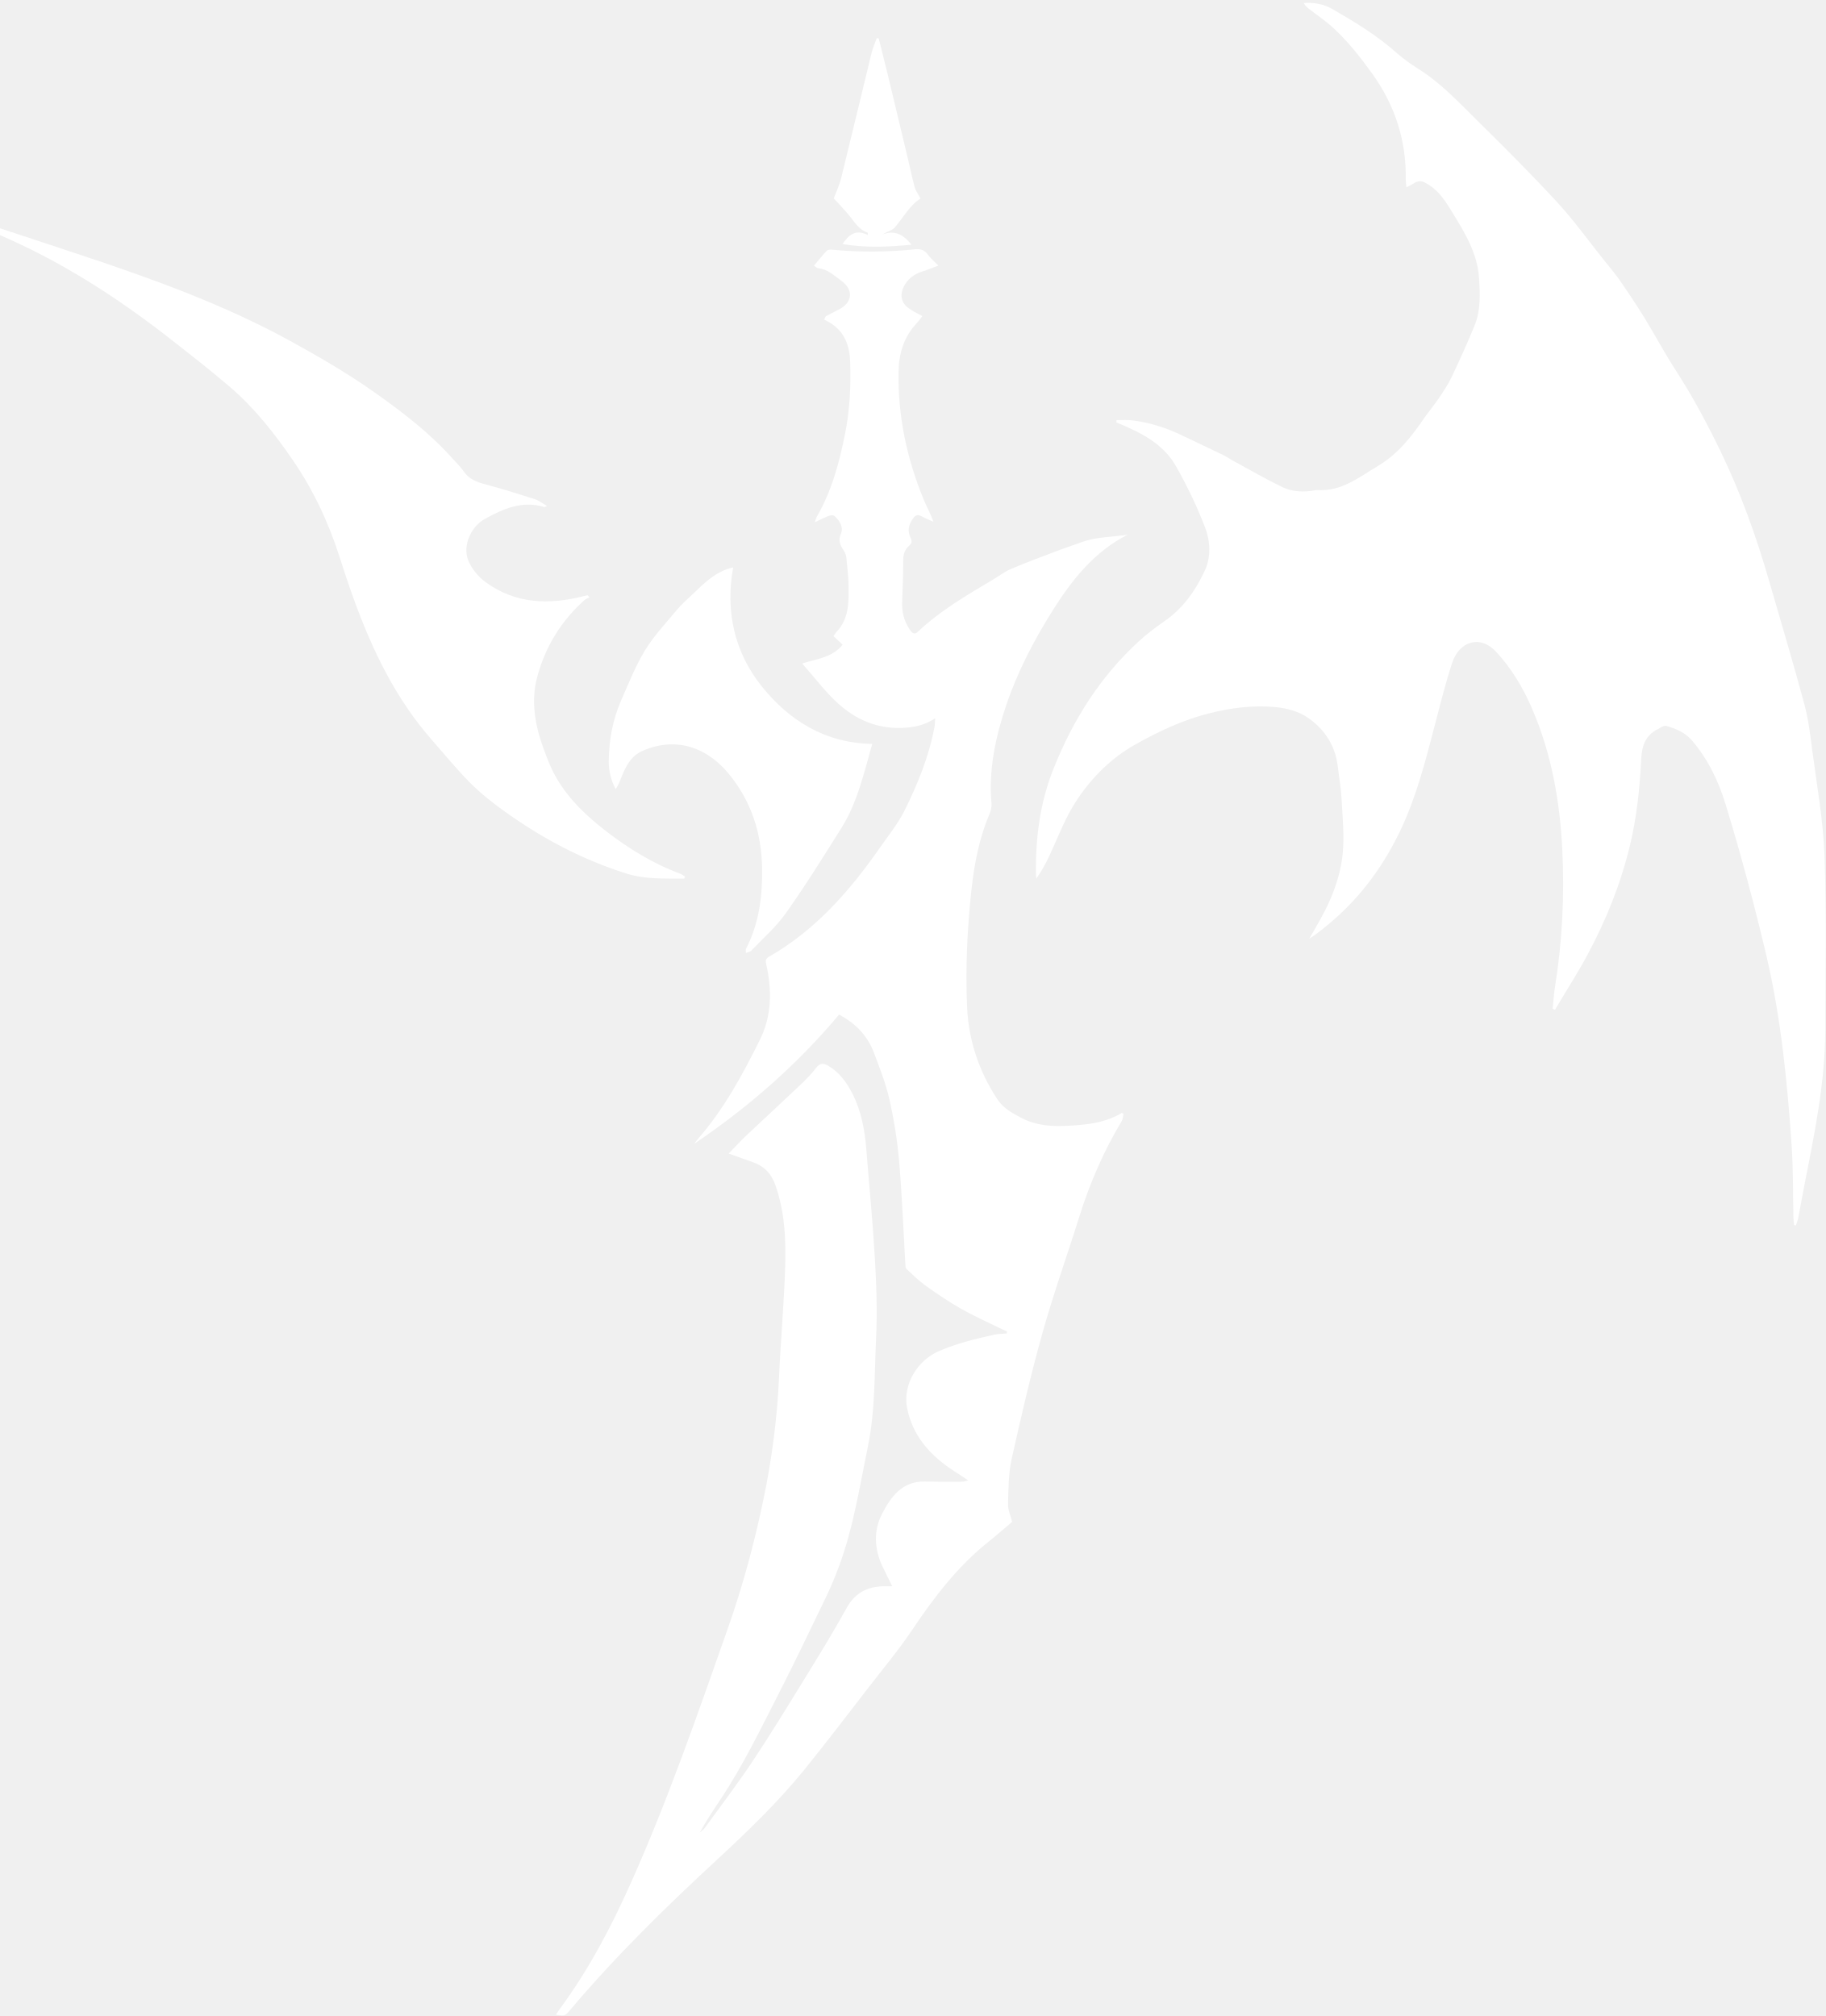
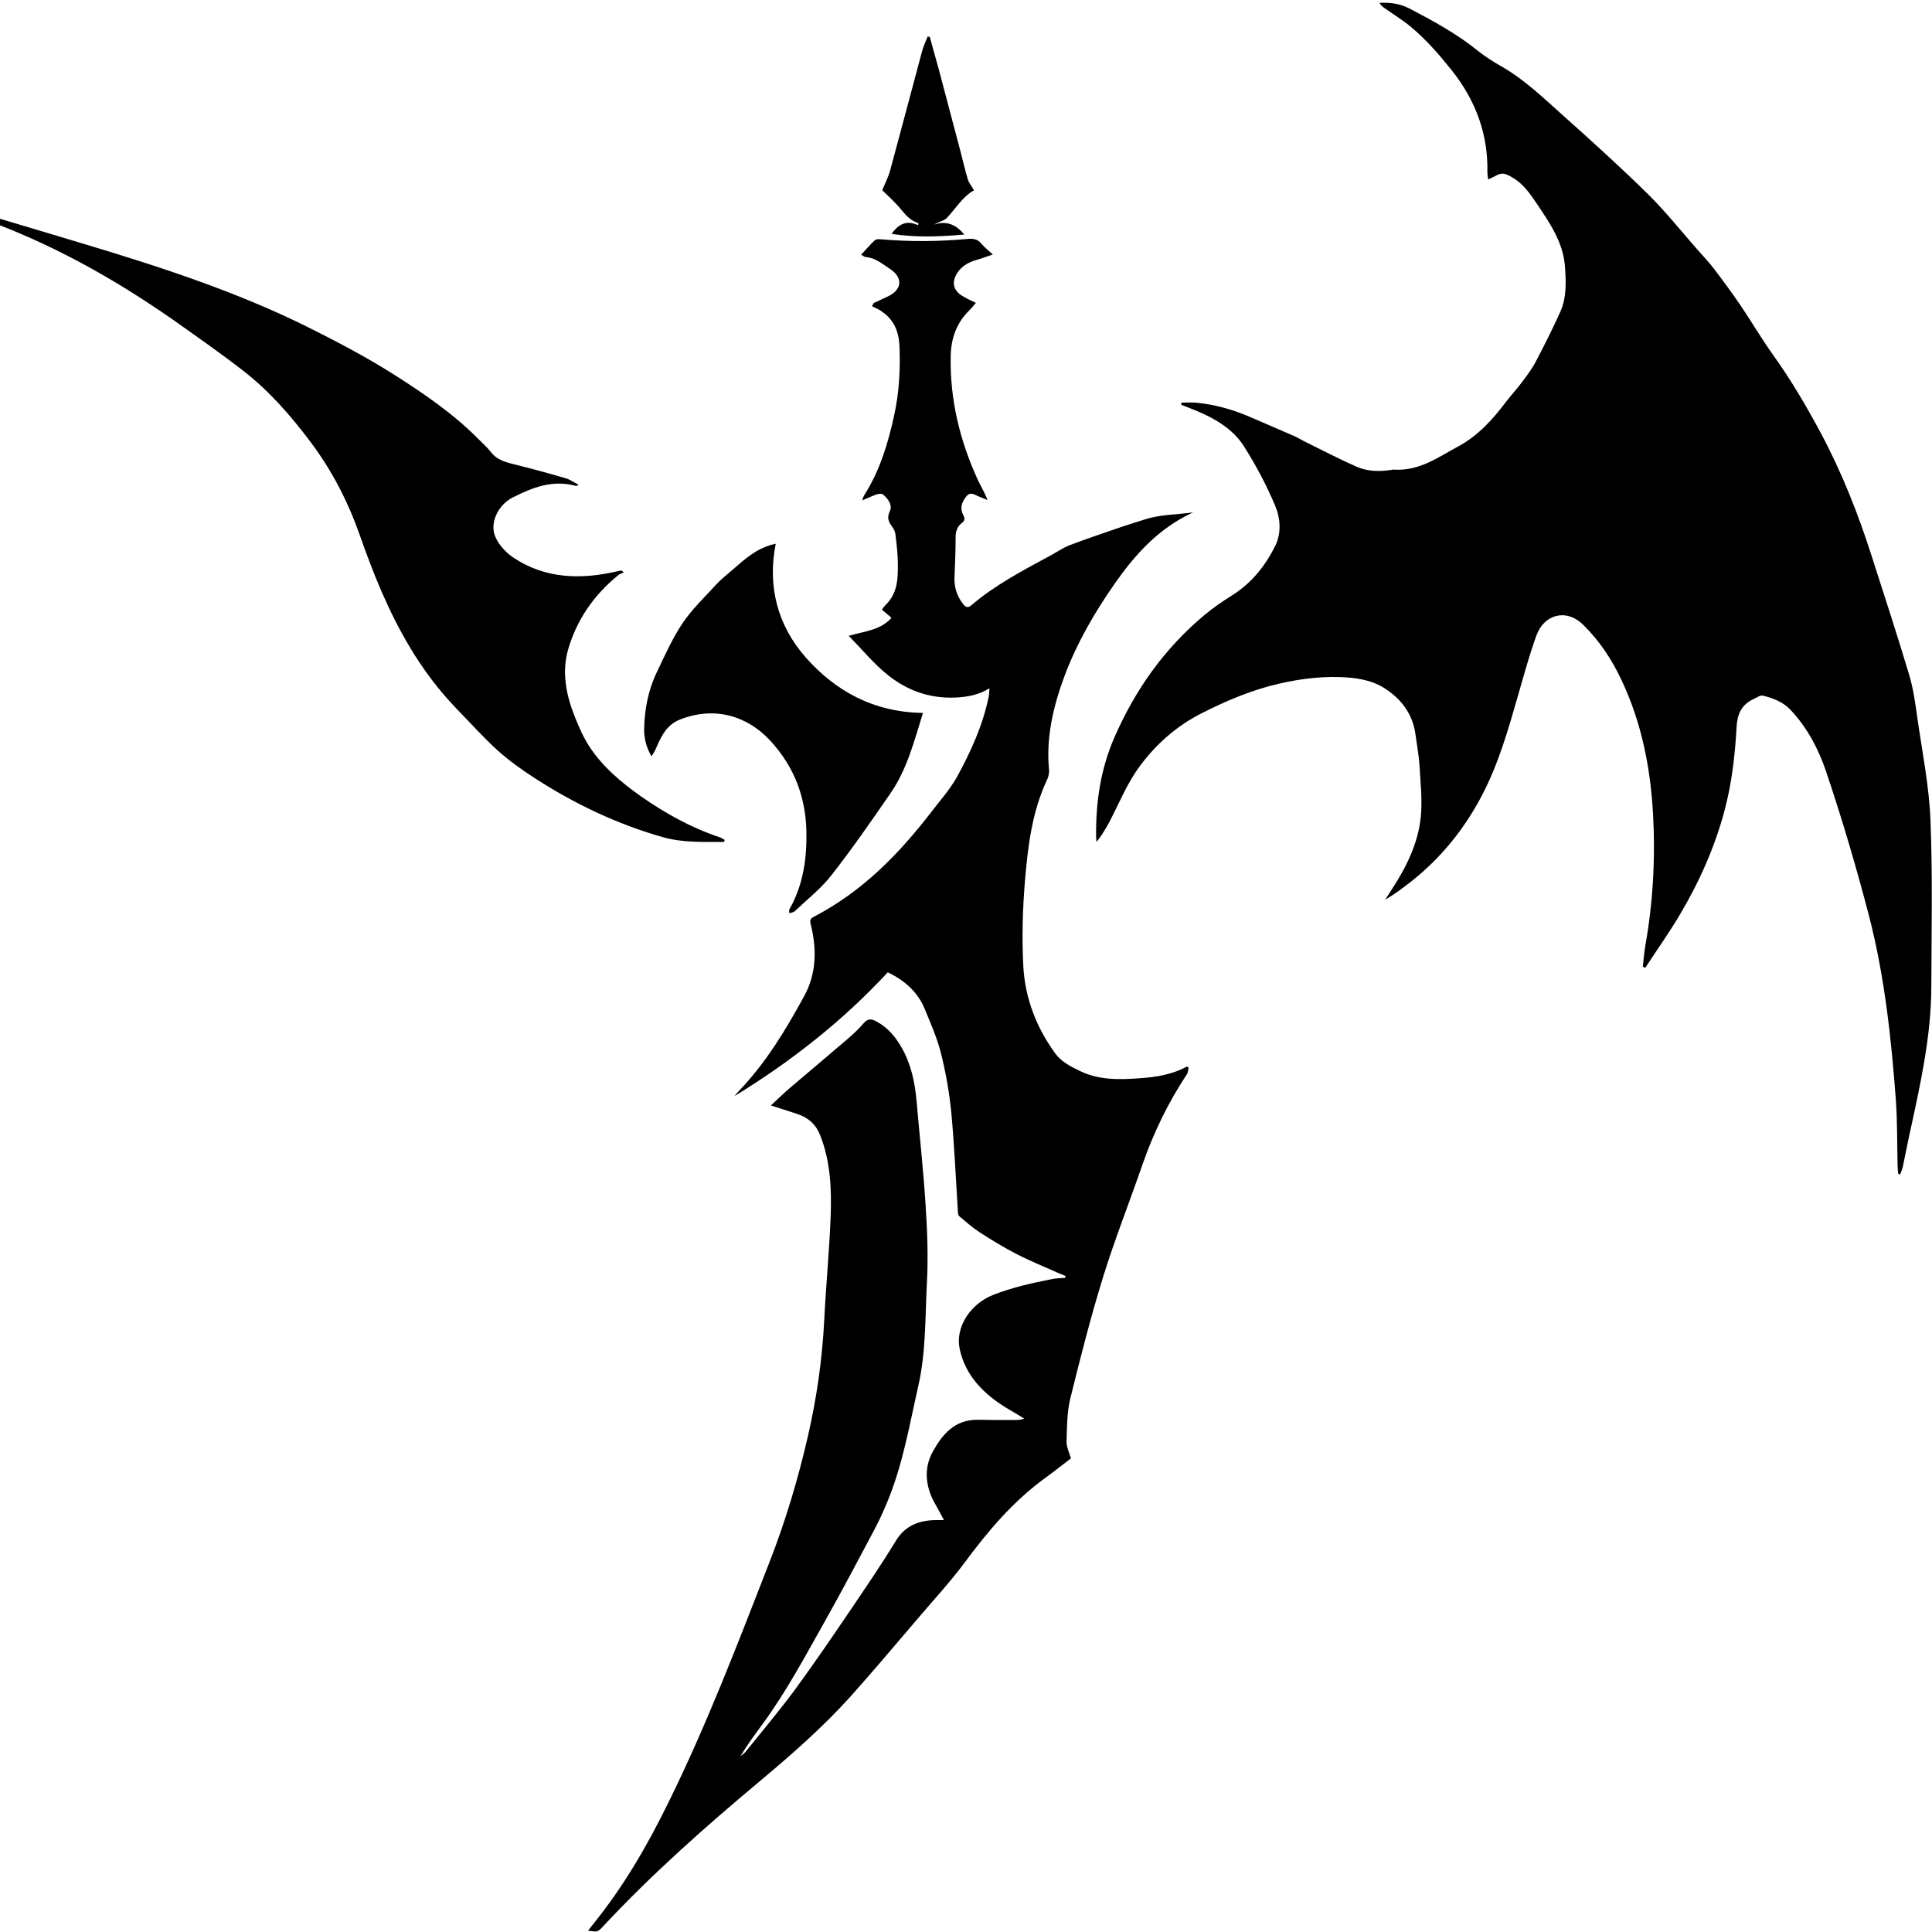
- <svg xmlns="http://www.w3.org/2000/svg" fill="#FFF" viewBox="-400 -360 1381 1525">
-   <path d="M774.3 403c.6-5.5.9-11.1 1.8-16.6 5.5-34.3 7.2-68.9 5.5-103.5-1.8-36.7-8.1-72.6-22.8-106.7-6.8-15.8-15.5-30.5-27.3-43.2-12.4-13.2-27.9-7.6-33.2 8.4-5.1 15.5-9 31.4-13.1 47.1-7 26.8-13.8 53.6-25.6 78.7-12.3 26.1-28.9 49.4-50.8 68.5-5.9 5.1-11.8 10.1-18.6 14.4 1.5-2.7 3-5.3 4.6-8 10.6-17.8 18.9-36.6 20.8-57.3 1.2-13.6-.3-27.6-1-41.3-.5-8.1-1.9-16.2-2.9-24.3-2-15.9-10.5-28.3-23.3-36.8-6.6-4.4-15.4-6.7-23.5-7.5-17-1.6-33.9.5-50.4 4.7-19.9 5-38.3 13.7-55.9 23.6-17.6 9.9-32 24-43.5 41-9.3 13.7-14.8 29-21.7 43.7-2.7 5.7-5.7 11.2-9.6 16.7-.1-1.3-.3-2.6-.3-3.9-.3-27.2 3.1-53.7 13.3-79.2 14.6-36.7 35.1-69.3 64.3-96.2 6-5.5 12.5-10.5 19.2-15.1 14.4-9.9 24.1-23.6 31.1-39 4.7-10.3 3.9-22.2 0-32.3-6.1-15.9-13.7-31.7-22.2-46.6-7.8-13.6-20.8-22.1-35-28.5-3.3-1.5-6.6-2.9-9.9-4.3.1-.6.1-1.2.2-1.7 3.7 0 7.3-.3 11 .1 13.7 1.5 26.6 5.7 39 11.7 10.2 4.9 20.4 9.7 30.6 14.6 2.4 1.2 4.6 2.7 6.9 4 12.5 6.8 24.9 14 37.7 20.2 7.8 3.8 16.4 4 25 2.5.5-.1 1-.3 1.5-.2C614.4 12 627.7 1.1 642-7.4c14.8-8.8 25-21.6 34.5-35.4 3.8-5.5 8.1-10.6 11.8-16.1 3.5-5.2 7.1-10.5 9.7-16.1 6-12.7 11.9-25.6 17.2-38.6 4.8-11.7 4.2-24.1 3.4-36.4-1.3-18.5-10.6-33.7-19.9-48.9-4.9-7.9-9.6-15.9-17.8-21.1-5.4-3.5-7.5-4.1-13-.5-1.1.7-2.3 1.2-4.2 2.2-.2-2.4-.5-4.1-.5-5.8.5-29.6-8.1-56.2-25.5-80.4-8.8-12.2-18-23.9-29-34.1-5.9-5.5-12.8-10.1-19.2-15.1-1.3-1-2.5-2.3-3.5-4 7.8-.6 15.2.8 21.8 4.6 17 9.8 33.8 20 48.6 33.2 5.1 4.5 10.7 8.5 16.5 12.1 17.1 10.8 30.7 25.5 44.9 39.5 20.5 20.2 40.9 40.6 60.3 61.7 12.5 13.6 23.3 28.7 34.8 43.1 4 5.1 8.3 10 12 15.3 6.5 9.4 12.9 19 18.9 28.7 7.9 12.9 15 26.3 23.2 39 12.9 19.9 24 40.6 34.3 61.9 15.3 31.6 27 64.4 36.7 98 9 31 18.2 61.9 26.6 93 3.1 11.4 4.5 23.2 6 34.9 3.5 26.6 8.3 53.1 9.3 79.8 1.6 43.9.7 87.9.6 131.8-.1 40-8.2 79-15.9 118.1-1.6 8-2.9 16-4.5 24.1-.4 2-1.2 3.9-1.8 5.8-.5-.1-1-.1-1.4-.2-.2-1.8-.4-3.7-.5-5.5-.4-18-.1-36-1.3-53.9-3.3-48.5-8-96.7-19.1-144.2-9.1-38.6-19.3-76.8-30.9-114.7-5.4-17.5-13.1-33.7-25.1-47.9-5.5-6.5-12.4-9.3-19.9-11.4-1.8-.5-4.4 1.5-6.5 2.6-9.2 4.6-11.8 12.6-12.3 22.2-1.1 22.3-3.4 44.5-8.7 66.3-7 28.8-18 56.1-32 82.1-7.2 13.5-15.5 26.3-23.3 39.5l-1.2 2.1c-.8-.4-1.3-.6-1.8-.9z" />
-   <path d="M297.6-120.9c-1.7 2.2-3.1 4.2-4.8 6-9.4 10.2-13 22.6-13.2 36.2-.6 33.6 6.3 65.7 19 96.6 2.2 5.5 5.3 10.6 7.3 16.8-3-1.4-6.1-2.6-9-4.2-2.8-1.5-4.6-.8-6.3 1.6-3.3 4.5-4.5 9.4-2 14.5 1.2 2.6 1.2 4.3-.9 6.1-3.6 3-4.6 6.9-4.6 11.5 0 10.5-.4 21-.8 31.4-.3 7.4 1.5 14.2 5.6 20.4 1.4 2.1 3.3 4.8 6.3 1.9 17.2-16.3 37.5-27.9 57.7-40 4.3-2.6 8.3-5.7 12.9-7.6 12.4-5.2 25-9.9 37.5-14.6 5-1.9 10.1-3.5 15-5.3 11.5-4.4 23.6-4.1 35.5-5.9-25.1 12.8-41.7 33.7-56.2 56.6-14.4 22.8-26.9 46.7-35.6 72.4-8.1 24.1-13.4 48.7-11.1 74.5.2 2.5-.5 5.3-1.5 7.7-10.6 24.9-13.5 51.5-15.6 78.1-1.8 23-2.4 46.3-1.3 69.3 1.3 24.5 9.1 47.6 22.8 68.4 4.4 6.7 11.1 10.4 17.9 14 13.6 7.2 28.2 6.8 42.9 5.6 11.6-.9 23-3 33.3-9.2.4.2.9.5 1.3.7-.4 1.8-.4 3.9-1.3 5.4-13.5 22.5-23.9 46.4-31.8 71.4-9.3 29.8-19.9 59.3-28.3 89.4-8.8 31.4-16.1 63.2-23.2 95-2.4 11.1-2.4 22.8-2.7 34.2-.1 4.3 2 8.6 3.1 13.2-5.6 4.7-11.6 10-17.8 15-23.6 18.8-41.5 42.4-58.2 67.3-10 14.9-21.6 28.7-32.6 43-16.2 20.9-32.2 42-48.9 62.6-19.7 24.2-42.1 45.8-65 67-39.3 36.3-77.5 73.7-112 114.6-3.8 4.5-4 4.3-10.6 3.3 1.2-1.7 2.1-3.1 3.1-4.5 22-29.9 39.1-62.4 54.2-96.4C105.4 1001 127.5 937 150 873.2c11.5-32.5 20.5-65.7 27.5-99.4 6.3-30.3 10.3-60.9 11.7-91.9 1.2-27.4 3.7-54.8 4.6-82.2.7-21.4-.1-42.9-7.5-63.6-3-8.4-8.3-13.8-16.4-16.8-6-2.2-12.1-4.3-18.8-6.7 4.4-4.5 8.7-9.2 13.3-13.6 13.7-12.9 27.5-25.6 41.2-38.6 4.2-4 8.3-8.2 11.8-12.8 2.9-3.7 5.7-3.4 9-1.4 8.2 4.8 13.6 12.1 17.9 20.3 7 13.4 9.7 27.9 10.9 42.7 2.1 27 4.8 54 6.4 81.1 1.2 20.6 2 41.3 1 61.9-1.3 27.4-.6 54.9-6.2 82-6.3 30.6-11 61.6-22 91-2.7 7.3-5.7 14.5-9 21.5-11.7 24.3-23.3 48.6-35.5 72.6-14.1 27.5-27.5 55.5-44.6 81.3-5.5 8.3-11.1 16.6-16 25.6 1.2-1.1 2.7-2 3.6-3.3 12-16.5 24.4-32.8 35.8-49.8 13.6-20.5 26.5-41.5 39.4-62.5 11-17.9 22-35.7 32.1-54 6.8-12.5 17-16.9 30.3-16.7h4.3c-2.5-5.2-5-10.1-7.4-15-6.2-13.1-6.8-27.1-.4-39.5 6.5-12.7 15.1-25.1 32.5-24.7 8.5.2 16.9.2 25.4.2 2.3 0 4.6 0 7.3-1.1-3.7-2.5-7.4-5-11.2-7.4-17.6-11.5-30.9-26.4-35-47.6-3.3-17.4 7.8-35.7 24-42.7 13.6-5.9 27.9-9.4 42.2-12.5 3-.7 6.1-.6 9.2-.9l.3-1.5c-2.2-1-4.5-2-6.7-3.1-9.4-4.6-18.9-8.9-28-14-9.2-5.3-18.1-11.2-26.7-17.4-5.2-3.7-9.9-8.3-14.6-12.7-.9-.8-.9-2.7-1-4.2-1.5-25.9-2.5-51.9-4.7-77.8-1.4-15.7-3.9-31.4-7.4-46.7-2.7-11.9-7.3-23.4-11.6-34.9-4.8-12.8-13.7-22.2-26.4-28.9-31.7 37.8-68.5 70-109.5 97.7.9-1.2 1.7-2.5 2.7-3.6 19.7-22.5 33.8-48.6 47-75.2 9-18.2 9.1-37.6 4.7-57-.6-2.7-.5-4.1 2-5.6 35.4-20.3 61.4-50.1 84.3-83 6.3-9 13.3-17.7 18.2-27.4 10-20.1 18.5-40.9 22.7-63.1.4-1.9.4-3.9.6-7-7.8 5.3-15.8 6.9-24.4 7.3-19.2.9-35.4-6.1-49.1-18.5-9.6-8.7-17.5-19.4-27.1-30.2 11.6-3.7 22.6-4.4 30.6-14.2-2.3-2.2-4.4-4.2-6.9-6.5.6-.8 1.5-2.4 2.7-3.7 8.9-9.6 8.8-21.5 8.7-33.4-.1-7.5-.9-14.9-1.7-22.3-.2-1.9-1-4-2.1-5.6-2.7-4-4.3-7.3-1.9-12.8 2-4.5-1.1-9.7-5.1-13.2-.9-.7-3.1-.4-4.4.1-3.1 1.2-6.1 2.8-10.3 4.7.7-2.1.9-3 1.3-3.8C229 11.5 234.8-10 239.2-32.2c3.6-18 4.4-35.9 3.8-54.1-.4-11.9-3.9-21.9-14-28.8-1.8-1.2-3.8-2.1-5.7-3.2.4-.8.9-1.7 1.3-2.5 3.2-1.6 6.3-3.3 9.5-4.9 10.9-5.4 11.7-15.1 2-22.1-5.4-3.8-10.2-8.7-17.3-9.3-1-.1-1.9-1.1-3.2-1.9 3.4-4 6.4-7.9 9.8-11.4.8-.8 2.8-.9 4.2-.7 20.8 2 41.6 1.8 62.3-.3 3.9-.4 7 .2 9.6 3.7 2.1 2.9 5 5.3 8.2 8.6-4.1 1.5-7.8 3.1-11.7 4.3-6.7 2.1-12 6-14.8 12.4-3.1 7-.8 13 6 16.8 2.7 1.8 5.4 3.1 8.4 4.7zM117.5 304.6c-14.6-.1-29 .7-43.4-3.7-33.2-10.4-63.4-26.4-91.6-46.5-9.3-6.6-18.4-13.8-26.5-21.8-10.4-10.4-19.7-21.9-29.4-32.9-13-14.9-24.1-31.2-33.5-48.6-15.4-28.3-26.3-58.4-36-89-8.3-26-19.7-50.7-35.2-73.4-14-20.5-29.2-39.9-48.1-56.1-16-13.7-32.7-26.6-49.3-39.6-11-8.5-22.3-16.7-33.8-24.6-34.7-23.7-71.3-43.8-110.7-58.6-8.9-3.4-17.8-6.9-26.7-10.4.1-.4.3-.9.4-1.3 4.1 1.2 8.3 2.2 12.4 3.5 31.8 10.4 63.5 20.8 95.3 31.4 54.2 18 107.9 37.4 158.1 64.9 21.5 11.8 42.8 24.2 62.9 38.3 21.3 15 42.2 30.9 59.7 50.5 3 3.3 6.3 6.5 8.8 10.1 4.8 7 12.2 8.5 19.6 10.5C-18 10.5-6.6 14 4.8 17.7c3 1 5.5 3.1 8.9 5-1.3.6-1.7.9-1.9.9-16.8-5.2-31.4 1.3-45.5 9.2-10.2 5.8-16.4 19.9-12.3 30.7 2.4 6.3 7.4 12.5 12.9 16.6 22.8 16.8 48.3 17.6 74.7 10.8.9-.2 1.9-.4 2.8-.6.5.5 1 1.1 1.5 1.6-1.2.6-2.7 1-3.7 1.9-17.9 15.9-30 35.8-36 58.7-4.7 17.8-1.6 35.8 4.6 53 3 8.3 6.2 16.6 10.7 24.1 9.3 15.6 22.4 27.9 36.7 39C75.6 282 94 293.4 114.7 301c1.2.5 2.3 1.4 3.4 2.1l-.6 1.5z" />
-   <path d="M259.7 202.7c-6.3 22.2-11.2 44.3-23.3 63.6-13.6 21.7-27.2 43.5-42 64.4-7.4 10.5-17.4 19.2-26.4 28.6-.9.9-2.5 1-3.8 1.5 0-1-.4-2.2 0-3 9.9-19.2 12.5-39.6 12.2-60.9-.4-27-8.3-51.1-25.5-71.9-16.9-20.4-40.6-27.8-65.2-16.9-8.7 3.9-12.6 12-15.9 20.3-1.1 2.9-2.2 5.7-4.2 8.5-3.5-6.7-5.2-13.7-5.2-20.9.2-15.9 2.9-31.5 9.4-46.2 5.6-12.8 10.8-25.9 18-37.8 6.7-11 15.7-20.5 24-30.5 3.4-4.1 7.4-7.6 11.3-11.3 9.2-8.8 18.2-18.1 31.4-21-6 33 .9 64.2 21.7 90.1 20.7 25.7 47.8 42.9 83.5 43.4zm4.9-533.6 6.6 26.4 15.3 63.9c1.8 7.4 3.3 14.9 5.3 22.2.8 2.9 2.8 5.4 4.4 8.6-8.1 5-12.9 14.1-19.3 21.7-2 2.4-6 3.2-9.3 5.4 9.4-3.5 16 .4 21.7 7.8-17.4 1.7-34.5 2.5-52.1-.5 4.8-7.2 10.3-11.4 19.1-6.8 0-1.3.1-1.8 0-1.8-7.3-2.4-10.6-9.1-15.2-14.4-3.6-4.2-7.4-8.2-10.5-11.5 1.9-5.2 4.4-10.3 5.7-15.8 7.7-31.3 15.2-62.6 22.8-93.9 1-4 2.6-7.8 4-11.6l1.5.3z" />
+ <svg xmlns="http://www.w3.org/2000/svg" width="40" height="40" viewBox="0 0 40 40" fill="none">
+   <g clip-path="url(#clip0_283_89)">
+     <rect width="40" height="40" fill="white" />
+     <path d="M34.013 20.013C34.031 19.869 34.039 19.722 34.065 19.578C34.225 18.678 34.274 17.77 34.225 16.863C34.172 15.9 33.99 14.959 33.564 14.064C33.367 13.65 33.115 13.264 32.773 12.931C32.414 12.585 31.965 12.732 31.812 13.151C31.664 13.558 31.551 13.975 31.433 14.387C31.23 15.09 31.033 15.793 30.691 16.451C30.335 17.136 29.854 17.747 29.22 18.248C29.049 18.381 28.878 18.513 28.681 18.625C28.724 18.555 28.768 18.486 28.814 18.416C29.121 17.949 29.361 17.456 29.416 16.913C29.451 16.556 29.408 16.189 29.388 15.829C29.373 15.617 29.332 15.404 29.304 15.192C29.246 14.775 29 14.45 28.629 14.227C28.438 14.111 28.183 14.051 27.948 14.03C27.456 13.988 26.966 14.043 26.488 14.153C25.912 14.284 25.379 14.513 24.869 14.772C24.359 15.032 23.942 15.402 23.609 15.848C23.34 16.207 23.18 16.608 22.981 16.994C22.902 17.143 22.816 17.288 22.703 17.432C22.7 17.398 22.694 17.364 22.694 17.33C22.685 16.616 22.784 15.921 23.079 15.252C23.502 14.29 24.096 13.435 24.942 12.729C25.115 12.585 25.304 12.454 25.498 12.333C25.915 12.073 26.196 11.714 26.398 11.31C26.535 11.04 26.511 10.728 26.398 10.463C26.222 10.046 26.002 9.631 25.755 9.24C25.529 8.884 25.153 8.661 24.742 8.493C24.646 8.454 24.55 8.417 24.455 8.38C24.458 8.364 24.458 8.349 24.461 8.336C24.568 8.336 24.672 8.328 24.779 8.338C25.176 8.378 25.55 8.488 25.909 8.645C26.204 8.774 26.5 8.899 26.795 9.028C26.865 9.059 26.928 9.099 26.995 9.133C27.357 9.311 27.716 9.5 28.087 9.663C28.313 9.762 28.562 9.768 28.811 9.728C28.826 9.726 28.84 9.72 28.855 9.723C29.382 9.757 29.767 9.471 30.181 9.248C30.61 9.018 30.905 8.682 31.18 8.32C31.291 8.176 31.415 8.042 31.522 7.898C31.624 7.761 31.728 7.622 31.803 7.475C31.977 7.142 32.148 6.804 32.301 6.463C32.44 6.156 32.423 5.831 32.4 5.508C32.362 5.023 32.093 4.624 31.823 4.225C31.682 4.018 31.545 3.808 31.308 3.672C31.151 3.58 31.091 3.564 30.931 3.659C30.899 3.677 30.865 3.69 30.81 3.717C30.804 3.654 30.795 3.609 30.795 3.564C30.81 2.788 30.561 2.09 30.057 1.456C29.802 1.136 29.535 0.829 29.217 0.561C29.046 0.417 28.846 0.296 28.661 0.165C28.623 0.139 28.588 0.105 28.559 0.06C28.785 0.044 29 0.081 29.191 0.181C29.683 0.438 30.17 0.705 30.598 1.052C30.746 1.17 30.908 1.275 31.076 1.369C31.572 1.652 31.965 2.038 32.377 2.405C32.971 2.935 33.561 3.47 34.123 4.023C34.485 4.38 34.798 4.776 35.131 5.154C35.247 5.288 35.372 5.416 35.479 5.555C35.667 5.802 35.852 6.054 36.026 6.308C36.255 6.646 36.461 6.998 36.698 7.331C37.072 7.853 37.393 8.396 37.692 8.955C38.135 9.783 38.474 10.644 38.755 11.525C39.015 12.338 39.282 13.149 39.525 13.964C39.615 14.263 39.656 14.573 39.699 14.88C39.8 15.578 39.939 16.273 39.968 16.973C40.015 18.124 39.989 19.279 39.986 20.43C39.983 21.479 39.748 22.502 39.525 23.528C39.479 23.738 39.441 23.947 39.395 24.16C39.383 24.212 39.36 24.262 39.343 24.312C39.328 24.309 39.314 24.309 39.302 24.307C39.296 24.259 39.291 24.21 39.288 24.162C39.276 23.69 39.285 23.218 39.25 22.749C39.154 21.477 39.018 20.212 38.697 18.966C38.433 17.954 38.138 16.952 37.802 15.958C37.645 15.499 37.422 15.074 37.075 14.701C36.916 14.531 36.716 14.457 36.498 14.402C36.446 14.389 36.371 14.442 36.31 14.471C36.044 14.591 35.968 14.801 35.954 15.053C35.922 15.638 35.855 16.22 35.702 16.792C35.499 17.547 35.181 18.263 34.775 18.945C34.566 19.299 34.326 19.635 34.1 19.982L34.065 20.037C34.042 20.026 34.028 20.021 34.013 20.013Z" fill="black" />
+     <path d="M20.205 6.271C20.155 6.329 20.115 6.381 20.066 6.428C19.794 6.696 19.689 7.021 19.683 7.378C19.666 8.259 19.866 9.101 20.234 9.912C20.297 10.056 20.387 10.19 20.445 10.352C20.358 10.316 20.268 10.284 20.184 10.242C20.103 10.203 20.051 10.221 20.002 10.284C19.906 10.402 19.872 10.531 19.944 10.665C19.979 10.733 19.979 10.777 19.918 10.825C19.814 10.903 19.785 11.005 19.785 11.126C19.785 11.402 19.773 11.677 19.762 11.95C19.753 12.144 19.805 12.322 19.924 12.485C19.964 12.54 20.019 12.611 20.106 12.535C20.605 12.107 21.192 11.803 21.777 11.486C21.902 11.417 22.018 11.336 22.151 11.286C22.51 11.15 22.875 11.027 23.237 10.903C23.382 10.853 23.53 10.811 23.672 10.764C24.005 10.649 24.355 10.657 24.7 10.609C23.973 10.945 23.492 11.493 23.072 12.094C22.655 12.692 22.293 13.319 22.041 13.993C21.806 14.625 21.653 15.27 21.72 15.947C21.725 16.013 21.705 16.086 21.676 16.149C21.369 16.802 21.285 17.5 21.224 18.198C21.172 18.801 21.155 19.412 21.187 20.015C21.224 20.658 21.45 21.264 21.847 21.809C21.974 21.985 22.169 22.082 22.366 22.177C22.759 22.366 23.182 22.355 23.608 22.323C23.944 22.3 24.274 22.245 24.573 22.082C24.584 22.087 24.599 22.095 24.61 22.101C24.599 22.148 24.599 22.203 24.573 22.242C24.182 22.832 23.88 23.459 23.652 24.115C23.382 24.897 23.075 25.67 22.832 26.46C22.577 27.284 22.366 28.118 22.16 28.952C22.09 29.243 22.09 29.55 22.082 29.849C22.079 29.962 22.14 30.074 22.172 30.195C22.009 30.318 21.835 30.457 21.656 30.588C20.972 31.082 20.454 31.701 19.97 32.354C19.68 32.745 19.345 33.106 19.026 33.482C18.557 34.03 18.093 34.583 17.61 35.123C17.039 35.758 16.39 36.325 15.727 36.881C14.589 37.833 13.482 38.814 12.483 39.887C12.373 40.005 12.367 40 12.176 39.973C12.211 39.929 12.237 39.892 12.266 39.855C12.903 39.071 13.398 38.219 13.835 37.327C14.638 35.698 15.278 34.019 15.93 32.346C16.263 31.493 16.523 30.622 16.726 29.739C16.909 28.944 17.024 28.141 17.065 27.328C17.1 26.609 17.172 25.891 17.198 25.172C17.218 24.611 17.195 24.047 16.981 23.504C16.894 23.284 16.741 23.142 16.506 23.063C16.332 23.006 16.155 22.95 15.961 22.887C16.089 22.769 16.213 22.646 16.347 22.531C16.744 22.192 17.143 21.859 17.54 21.518C17.662 21.413 17.78 21.303 17.882 21.183C17.966 21.085 18.047 21.093 18.142 21.146C18.38 21.272 18.536 21.463 18.661 21.678C18.864 22.03 18.942 22.41 18.977 22.798C19.038 23.506 19.116 24.215 19.162 24.925C19.197 25.466 19.22 26.009 19.191 26.549C19.153 27.268 19.174 27.989 19.011 28.7C18.829 29.503 18.693 30.316 18.374 31.087C18.296 31.278 18.209 31.467 18.113 31.651C17.775 32.288 17.439 32.925 17.085 33.555C16.677 34.276 16.289 35.011 15.793 35.688C15.634 35.905 15.472 36.123 15.33 36.359C15.365 36.33 15.408 36.306 15.434 36.272C15.782 35.84 16.141 35.412 16.471 34.966C16.865 34.428 17.239 33.878 17.613 33.327C17.931 32.857 18.25 32.39 18.542 31.91C18.739 31.582 19.035 31.467 19.42 31.472H19.544C19.472 31.336 19.4 31.207 19.33 31.079C19.151 30.735 19.133 30.368 19.319 30.043C19.507 29.71 19.756 29.384 20.26 29.395C20.506 29.4 20.749 29.4 20.995 29.4C21.062 29.4 21.129 29.4 21.207 29.371C21.1 29.306 20.993 29.24 20.883 29.177C20.373 28.876 19.988 28.485 19.869 27.929C19.773 27.472 20.095 26.992 20.564 26.809C20.958 26.654 21.372 26.562 21.786 26.481C21.873 26.462 21.963 26.465 22.053 26.457L22.061 26.418C21.998 26.392 21.931 26.366 21.867 26.337C21.595 26.216 21.32 26.103 21.056 25.969C20.79 25.83 20.532 25.676 20.283 25.513C20.132 25.416 19.996 25.295 19.86 25.18C19.834 25.159 19.834 25.109 19.831 25.07C19.788 24.39 19.759 23.709 19.695 23.029C19.654 22.617 19.582 22.206 19.481 21.804C19.402 21.492 19.269 21.19 19.145 20.889C19.006 20.553 18.748 20.306 18.38 20.131C17.462 21.122 16.396 21.967 15.208 22.693C15.235 22.662 15.258 22.628 15.287 22.599C15.857 22.009 16.266 21.324 16.648 20.627C16.909 20.149 16.912 19.64 16.784 19.131C16.767 19.061 16.77 19.024 16.842 18.985C17.867 18.452 18.62 17.67 19.284 16.808C19.466 16.571 19.669 16.343 19.811 16.089C20.101 15.562 20.347 15.016 20.468 14.434C20.48 14.384 20.48 14.331 20.486 14.25C20.26 14.389 20.028 14.431 19.779 14.442C19.223 14.465 18.754 14.282 18.357 13.956C18.079 13.728 17.85 13.447 17.572 13.164C17.908 13.067 18.227 13.049 18.458 12.792C18.392 12.734 18.331 12.682 18.258 12.621C18.276 12.6 18.302 12.558 18.337 12.524C18.594 12.272 18.591 11.96 18.589 11.648C18.586 11.451 18.562 11.257 18.539 11.063C18.534 11.013 18.51 10.958 18.479 10.916C18.4 10.811 18.354 10.725 18.424 10.581C18.481 10.463 18.392 10.326 18.276 10.234C18.25 10.216 18.186 10.224 18.148 10.237C18.058 10.268 17.972 10.31 17.85 10.36C17.87 10.305 17.876 10.282 17.888 10.261C18.218 9.744 18.386 9.18 18.513 8.598C18.617 8.126 18.641 7.656 18.623 7.179C18.612 6.866 18.51 6.604 18.218 6.423C18.166 6.392 18.108 6.368 18.053 6.339C18.064 6.318 18.079 6.295 18.09 6.274C18.183 6.232 18.273 6.187 18.366 6.145C18.681 6.004 18.704 5.749 18.424 5.566C18.267 5.466 18.128 5.337 17.922 5.322C17.893 5.319 17.867 5.293 17.83 5.272C17.928 5.167 18.015 5.065 18.113 4.973C18.137 4.952 18.195 4.949 18.235 4.954C18.838 5.007 19.44 5.002 20.04 4.946C20.153 4.936 20.242 4.952 20.318 5.044C20.379 5.12 20.463 5.183 20.555 5.269C20.436 5.308 20.329 5.35 20.216 5.382C20.022 5.437 19.869 5.539 19.788 5.707C19.698 5.891 19.765 6.048 19.962 6.148C20.04 6.195 20.118 6.229 20.205 6.271ZM14.988 17.432C14.565 17.429 14.148 17.45 13.731 17.335C12.77 17.062 11.895 16.642 11.078 16.115C10.809 15.942 10.545 15.753 10.31 15.543C10.009 15.27 9.74 14.969 9.459 14.68C9.082 14.289 8.761 13.862 8.489 13.405C8.043 12.663 7.727 11.874 7.446 11.071C7.205 10.389 6.875 9.741 6.426 9.146C6.021 8.608 5.581 8.099 5.033 7.674C4.57 7.315 4.086 6.977 3.605 6.636C3.287 6.413 2.959 6.198 2.626 5.99C1.621 5.369 0.561 4.842 -0.58 4.453C-0.838 4.364 -1.096 4.272 -1.354 4.181C-1.351 4.17 -1.345 4.157 -1.342 4.146C-1.223 4.178 -1.102 4.204 -0.983 4.238C-0.062 4.511 0.856 4.784 1.778 5.062C3.347 5.534 4.903 6.043 6.357 6.764C6.98 7.074 7.597 7.399 8.179 7.769C8.796 8.162 9.401 8.579 9.908 9.093C9.995 9.18 10.09 9.264 10.163 9.358C10.302 9.542 10.516 9.581 10.73 9.634C11.064 9.718 11.394 9.809 11.724 9.906C11.811 9.933 11.883 9.988 11.982 10.038C11.944 10.053 11.932 10.061 11.927 10.061C11.44 9.925 11.017 10.095 10.609 10.303C10.313 10.455 10.134 10.825 10.253 11.108C10.322 11.273 10.467 11.436 10.626 11.543C11.287 11.984 12.025 12.005 12.79 11.826C12.816 11.821 12.845 11.816 12.871 11.811C12.885 11.824 12.9 11.84 12.914 11.853C12.88 11.868 12.836 11.879 12.807 11.903C12.289 12.32 11.938 12.842 11.764 13.442C11.628 13.909 11.718 14.381 11.898 14.832C11.985 15.05 12.077 15.268 12.208 15.464C12.477 15.874 12.857 16.196 13.271 16.488C13.775 16.839 14.308 17.138 14.907 17.337C14.942 17.35 14.974 17.374 15.006 17.392L14.988 17.432Z" fill="black" />
+     <path d="M19.109 14.76C18.926 15.342 18.784 15.922 18.434 16.428C18.04 16.997 17.646 17.569 17.217 18.117C17.003 18.393 16.713 18.621 16.453 18.867C16.427 18.891 16.38 18.894 16.343 18.907C16.343 18.88 16.331 18.849 16.343 18.828C16.629 18.324 16.704 17.789 16.696 17.231C16.684 16.522 16.455 15.89 15.957 15.345C15.468 14.81 14.781 14.616 14.069 14.901C13.817 15.004 13.704 15.216 13.608 15.434C13.576 15.51 13.544 15.583 13.487 15.657C13.385 15.481 13.336 15.297 13.336 15.109C13.342 14.692 13.42 14.282 13.608 13.897C13.77 13.561 13.921 13.217 14.13 12.905C14.324 12.617 14.584 12.368 14.825 12.105C14.923 11.998 15.039 11.906 15.152 11.809C15.418 11.578 15.679 11.334 16.061 11.258C15.888 12.124 16.088 12.942 16.69 13.621C17.29 14.296 18.075 14.747 19.109 14.76ZM19.25 0.764L19.442 1.456L19.885 3.132C19.937 3.326 19.98 3.523 20.038 3.715C20.061 3.791 20.119 3.856 20.166 3.94C19.931 4.071 19.792 4.31 19.607 4.509C19.549 4.572 19.433 4.593 19.337 4.651C19.61 4.559 19.801 4.661 19.966 4.856C19.462 4.9 18.967 4.921 18.457 4.842C18.596 4.654 18.755 4.543 19.01 4.664C19.01 4.63 19.013 4.617 19.01 4.617C18.799 4.554 18.703 4.378 18.57 4.239C18.466 4.129 18.355 4.024 18.266 3.938C18.321 3.801 18.393 3.667 18.431 3.523C18.654 2.702 18.871 1.881 19.091 1.06C19.12 0.955 19.166 0.856 19.207 0.756L19.25 0.764Z" fill="black" />
+   </g>
+   <defs>
+     <clipPath id="clip0_283_89">
+       <rect width="40" height="40" fill="white" />
+     </clipPath>
+   </defs>
</svg>
